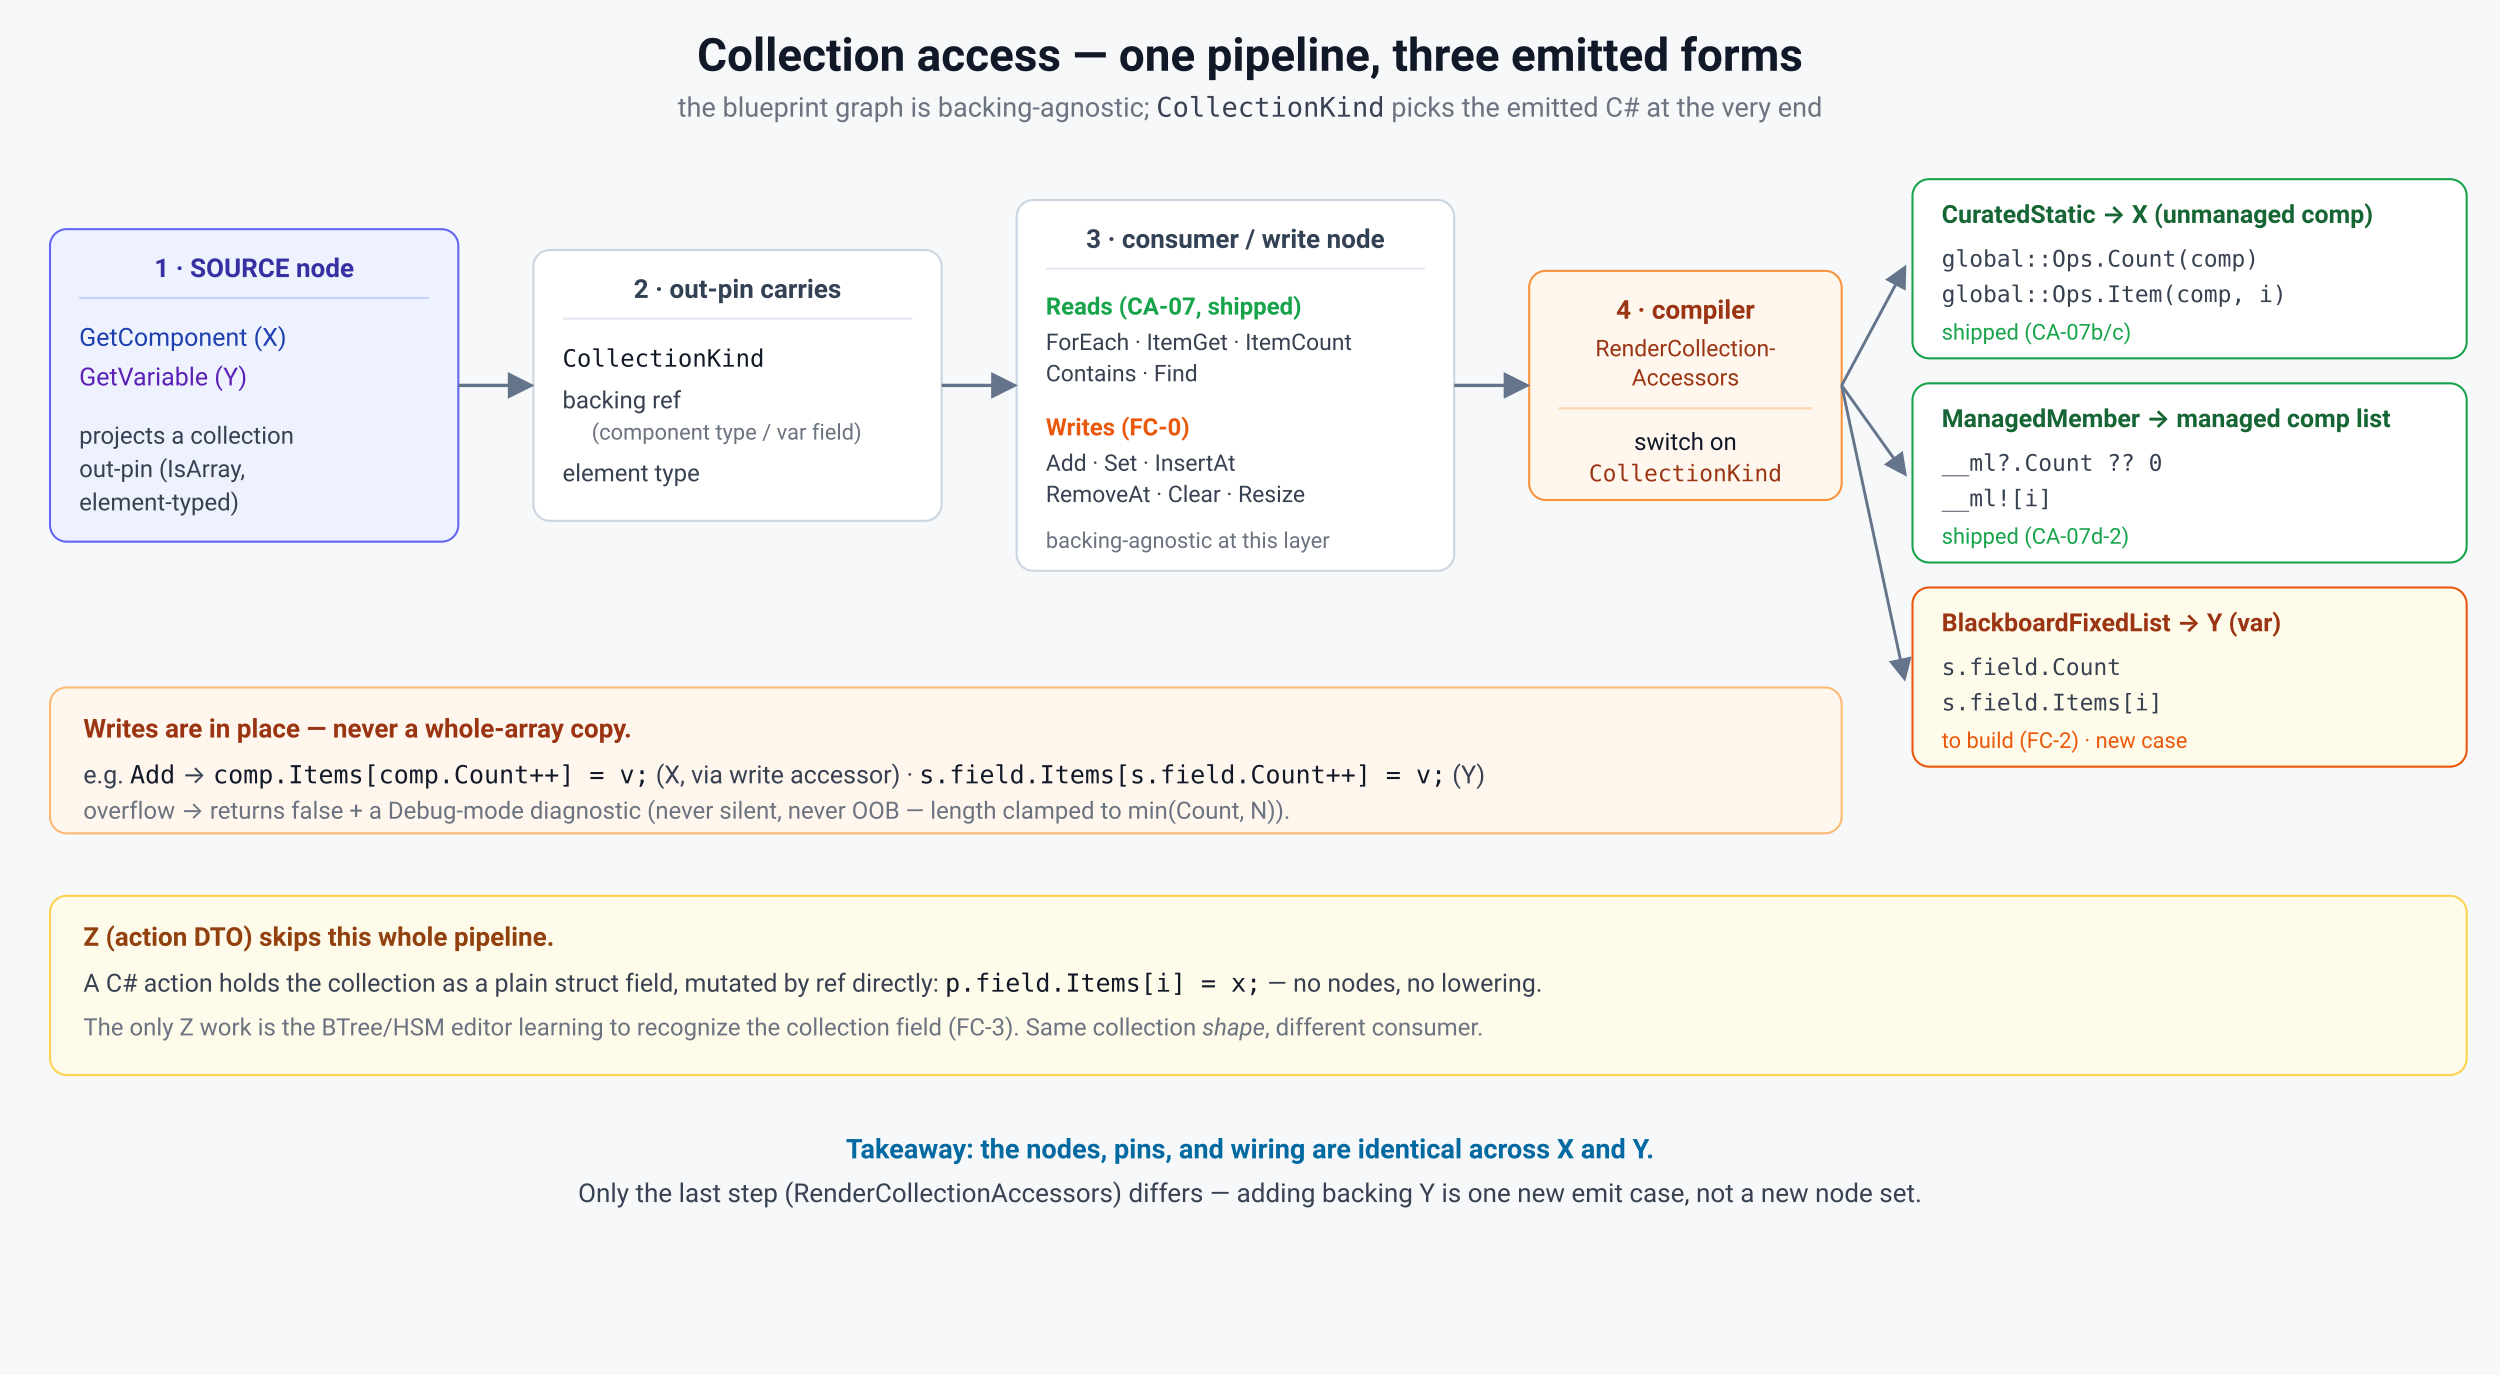
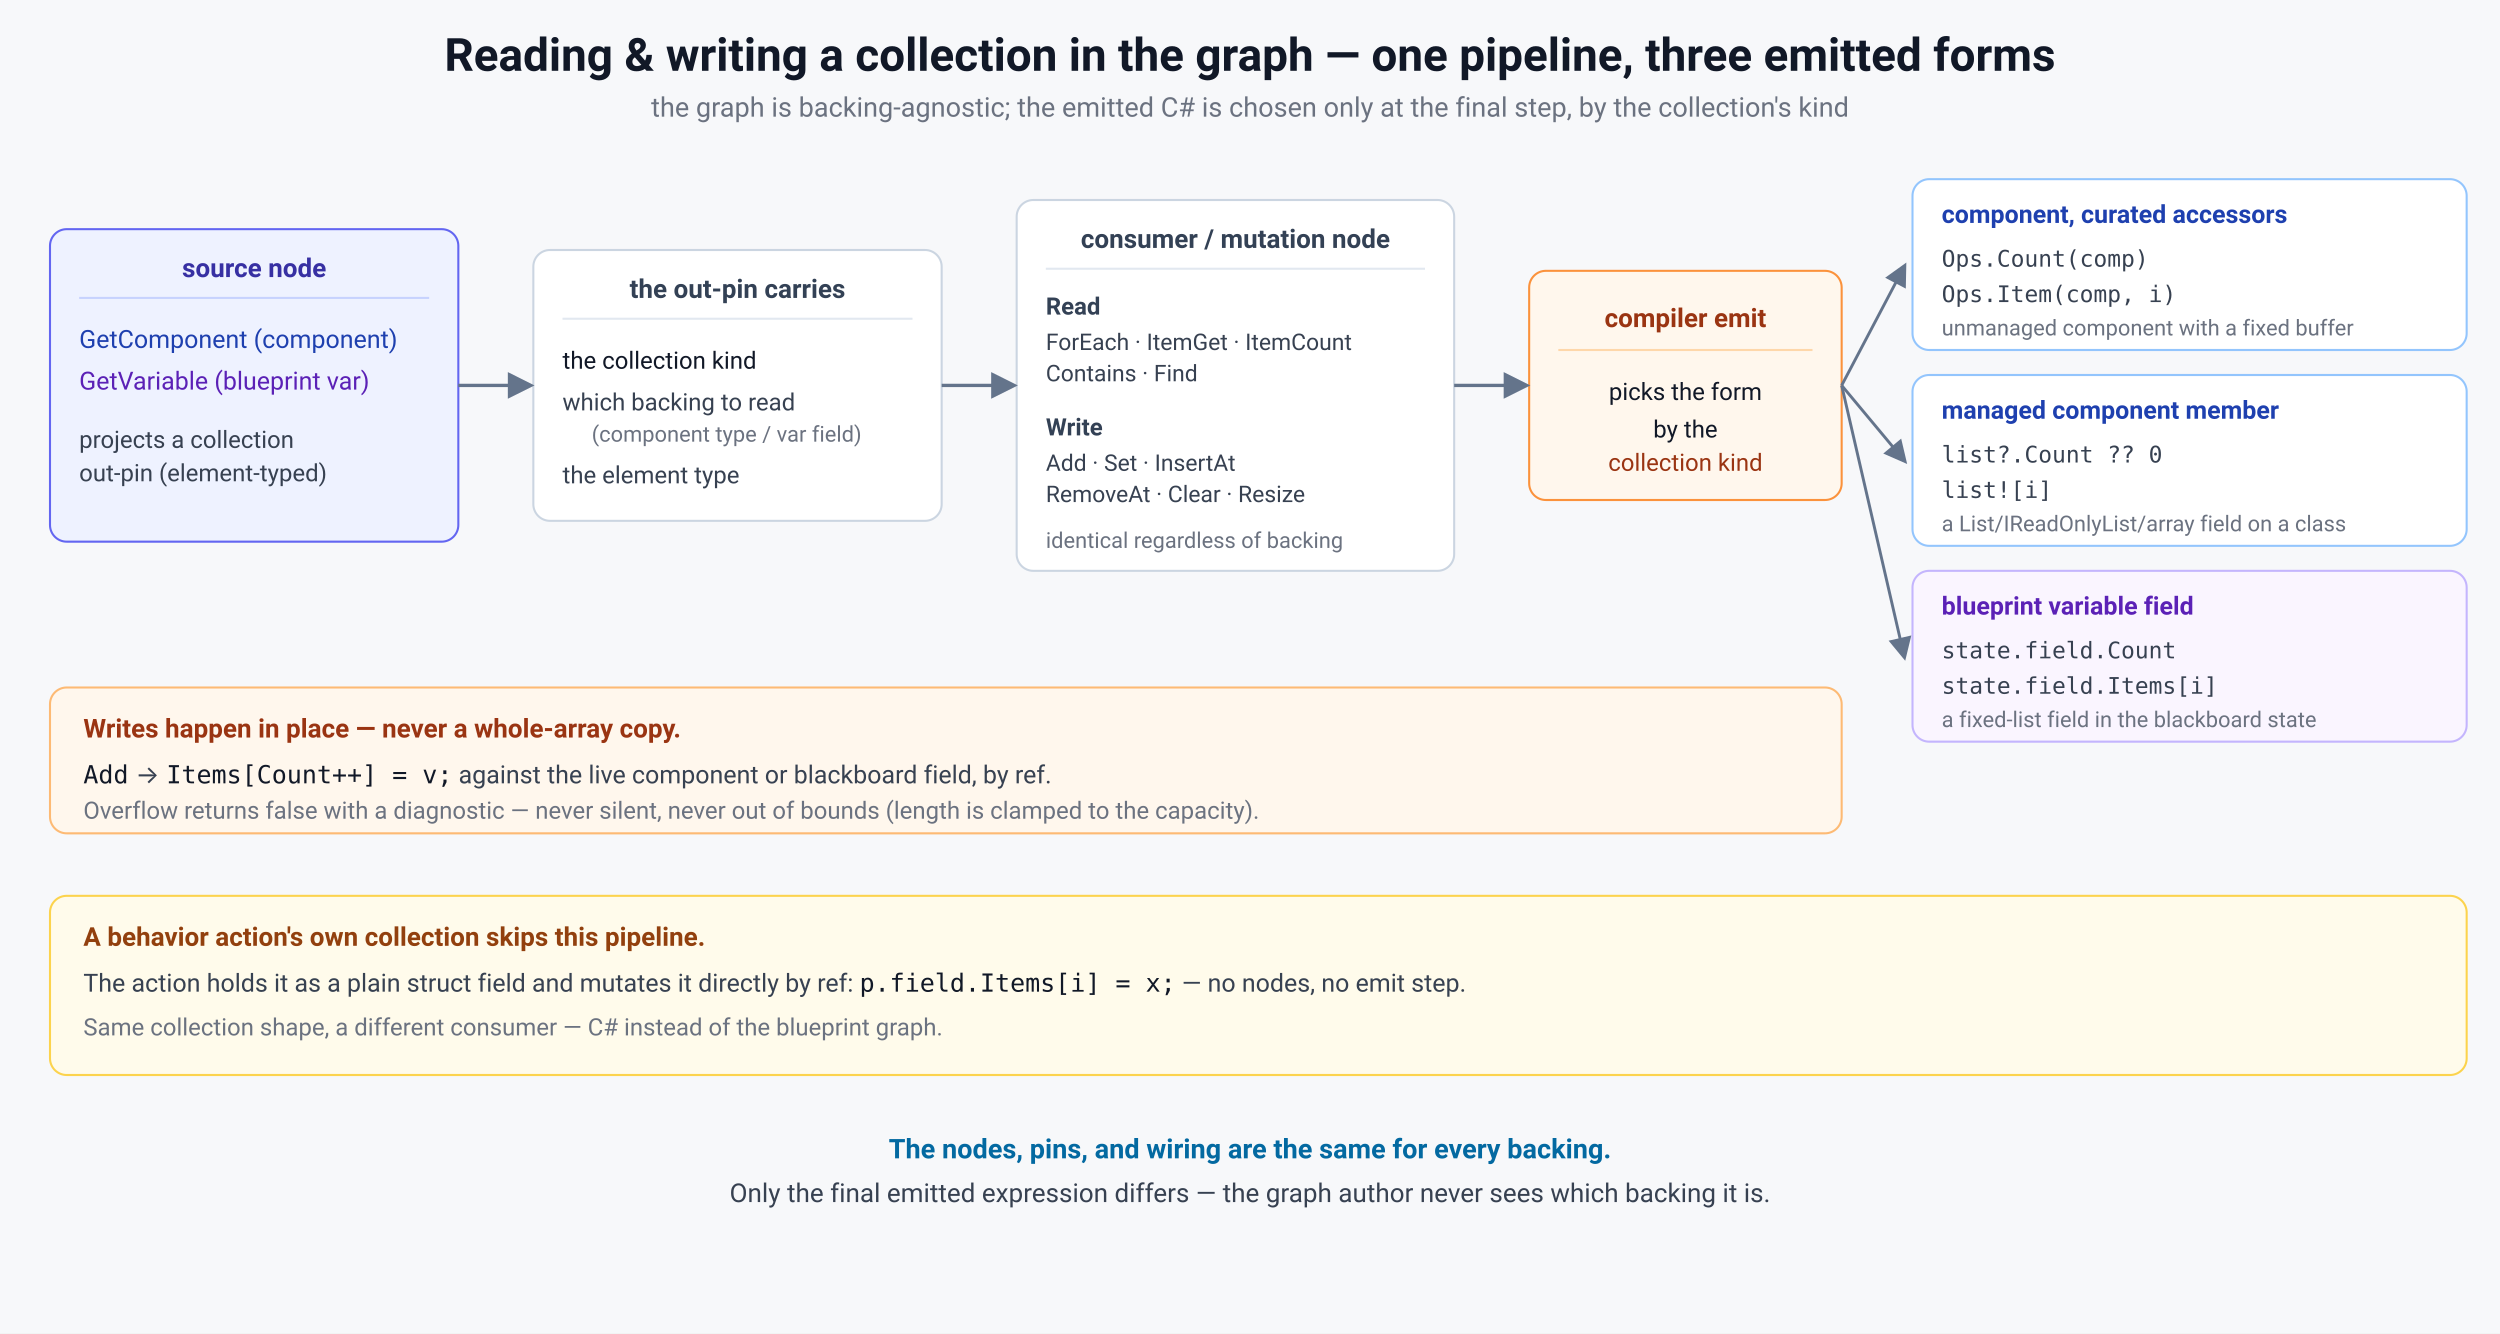
- <svg xmlns="http://www.w3.org/2000/svg" viewBox="0 0 1200 660" font-family="system-ui, -apple-system, Segoe UI, Roboto, sans-serif">
+ <svg xmlns="http://www.w3.org/2000/svg" viewBox="0 0 1200 640" font-family="system-ui, -apple-system, Segoe UI, Roboto, sans-serif">
  <defs>
    <marker id="a2" viewBox="0 0 10 10" refX="8" refY="5" markerWidth="8" markerHeight="8" orient="auto-start-reverse">
      <path d="M0,0 L10,5 L0,10 z" fill="#64748b" />
    </marker>
  </defs>
-   <rect x="0" y="0" width="1200" height="660" fill="#f7f8fa" />
-   <text x="600" y="34" text-anchor="middle" font-size="22" font-weight="700" fill="#111827">Collection access — one pipeline, three emitted forms</text>
-   <text x="600" y="56" text-anchor="middle" font-size="13" fill="#6b7280">the blueprint graph is backing-agnostic; <tspan font-family="ui-monospace, monospace" fill="#374151">CollectionKind</tspan> picks the emitted C# at the very end</text>
+   <rect x="0" y="0" width="1200" height="640" fill="#f7f8fa" />
+   <text x="600" y="34" text-anchor="middle" font-size="22" font-weight="700" fill="#111827">Reading &amp; writing a collection in the graph — one pipeline, three emitted forms</text>
+   <text x="600" y="56" text-anchor="middle" font-size="13" fill="#6b7280">the graph is backing-agnostic; the emitted C# is chosen only at the final step, by the collection's kind</text>
  <rect x="24" y="110" width="196" height="150" rx="8" fill="#eef2ff" stroke="#6366f1" />
-   <text x="122" y="133" text-anchor="middle" font-size="12.5" font-weight="700" fill="#3730a3">1 · SOURCE node</text>
+   <text x="122" y="133" text-anchor="middle" font-size="12.5" font-weight="700" fill="#3730a3">source node</text>
  <line x1="38" y1="143" x2="206" y2="143" stroke="#c7d2fe" />
-   <text x="38" y="166" font-size="12" fill="#1e40af">GetComponent  (X)</text>
-   <text x="38" y="185" font-size="12" fill="#5b21b6">GetVariable  (Y)</text>
-   <text x="38" y="213" font-size="11.5" fill="#374151">projects a collection</text>
-   <text x="38" y="229" font-size="11.5" fill="#374151">out-pin (IsArray,</text>
-   <text x="38" y="245" font-size="11.5" fill="#374151">element-typed)</text>
+   <text x="38" y="167" font-size="12" fill="#1e40af">GetComponent  (component)</text>
+   <text x="38" y="187" font-size="12" fill="#5b21b6">GetVariable  (blueprint var)</text>
+   <text x="38" y="215" font-size="11.5" fill="#374151">projects a collection</text>
+   <text x="38" y="231" font-size="11.5" fill="#374151">out-pin (element-typed)</text>
  <rect x="256" y="120" width="196" height="130" rx="8" fill="#ffffff" stroke="#cbd5e1" />
-   <text x="354" y="143" text-anchor="middle" font-size="12.5" font-weight="700" fill="#334155">2 · out-pin carries</text>
+   <text x="354" y="143" text-anchor="middle" font-size="12.5" font-weight="700" fill="#334155">the out-pin carries</text>
  <line x1="270" y1="153" x2="438" y2="153" stroke="#e2e8f0" />
-   <text x="270" y="176" font-size="11.5" font-family="ui-monospace, monospace" fill="#111827">CollectionKind</text>
-   <text x="270" y="196" font-size="11.5" fill="#374151">backing ref</text>
-   <text x="284" y="211" font-size="10.5" fill="#6b7280">(component type / var field)</text>
-   <text x="270" y="231" font-size="11.5" fill="#374151">element type</text>
+   <text x="270" y="177" font-size="11.5" fill="#111827">the collection kind</text>
+   <text x="270" y="197" font-size="11.5" fill="#374151">which backing to read</text>
+   <text x="284" y="212" font-size="10.5" fill="#6b7280">(component type / var field)</text>
+   <text x="270" y="232" font-size="11.5" fill="#374151">the element type</text>
  <rect x="488" y="96" width="210" height="178" rx="8" fill="#ffffff" stroke="#cbd5e1" />
-   <text x="593" y="119" text-anchor="middle" font-size="12.5" font-weight="700" fill="#334155">3 · consumer / write node</text>
+   <text x="593" y="119" text-anchor="middle" font-size="12.5" font-weight="700" fill="#334155">consumer / mutation node</text>
  <line x1="502" y1="129" x2="684" y2="129" stroke="#e2e8f0" />
-   <text x="502" y="151" font-size="11.5" fill="#16a34a" font-weight="600">Reads (CA-07, shipped)</text>
+   <text x="502" y="151" font-size="11.5" fill="#334155" font-weight="600">Read</text>
  <text x="502" y="168" font-size="11" fill="#374151">ForEach · ItemGet · ItemCount</text>
  <text x="502" y="183" font-size="11" fill="#374151">Contains · Find</text>
-   <text x="502" y="209" font-size="11.5" fill="#ea580c" font-weight="600">Writes (FC-0)</text>
+   <text x="502" y="209" font-size="11.5" fill="#334155" font-weight="600">Write</text>
  <text x="502" y="226" font-size="11" fill="#374151">Add · Set · InsertAt</text>
  <text x="502" y="241" font-size="11" fill="#374151">RemoveAt · Clear · Resize</text>
-   <text x="502" y="263" font-size="10.5" fill="#6b7280">backing-agnostic at this layer</text>
+   <text x="502" y="263" font-size="10.5" fill="#6b7280">identical regardless of backing</text>
  <rect x="734" y="130" width="150" height="110" rx="8" fill="#fff7ed" stroke="#fb923c" />
-   <text x="809" y="153" text-anchor="middle" font-size="12.5" font-weight="700" fill="#9a3412">4 · compiler</text>
-   <text x="809" y="171" text-anchor="middle" font-size="11" fill="#9a3412">RenderCollection-</text>
-   <text x="809" y="185" text-anchor="middle" font-size="11" fill="#9a3412">Accessors</text>
-   <line x1="748" y1="196" x2="870" y2="196" stroke="#fed7aa" />
-   <text x="809" y="216" text-anchor="middle" font-size="11.5" fill="#111827">switch on</text>
-   <text x="809" y="231" text-anchor="middle" font-size="11" font-family="ui-monospace, monospace" fill="#9a3412">CollectionKind</text>
+   <text x="809" y="157" text-anchor="middle" font-size="12.5" font-weight="700" fill="#9a3412">compiler emit</text>
+   <line x1="748" y1="168" x2="870" y2="168" stroke="#fed7aa" />
+   <text x="809" y="192" text-anchor="middle" font-size="11.5" fill="#111827">picks the form</text>
+   <text x="809" y="210" text-anchor="middle" font-size="11.5" fill="#111827">by the</text>
+   <text x="809" y="226" text-anchor="middle" font-size="11.5" fill="#9a3412">collection kind</text>
  <line x1="220" y1="185" x2="254" y2="185" stroke="#64748b" stroke-width="1.6" marker-end="url(#a2)" />
  <line x1="452" y1="185" x2="486" y2="185" stroke="#64748b" stroke-width="1.6" marker-end="url(#a2)" />
  <line x1="698" y1="185" x2="732" y2="185" stroke="#64748b" stroke-width="1.6" marker-end="url(#a2)" />
-   <rect x="918" y="86" width="266" height="86" rx="8" fill="#ffffff" stroke="#16a34a" />
-   <text x="932" y="107" font-size="12" font-weight="700" fill="#166534">CuratedStatic  →  X (unmanaged comp)</text>
-   <text x="932" y="128" font-size="11" font-family="ui-monospace, monospace" fill="#374151">global::Ops.Count(comp)</text>
-   <text x="932" y="145" font-size="11" font-family="ui-monospace, monospace" fill="#374151">global::Ops.Item(comp, i)</text>
-   <text x="932" y="163" font-size="10.5" fill="#16a34a">shipped (CA-07b/c)</text>
-   <rect x="918" y="184" width="266" height="86" rx="8" fill="#ffffff" stroke="#16a34a" />
-   <text x="932" y="205" font-size="12" font-weight="700" fill="#166534">ManagedMember  →  managed comp list</text>
-   <text x="932" y="226" font-size="11" font-family="ui-monospace, monospace" fill="#374151">__ml?.Count ?? 0</text>
-   <text x="932" y="243" font-size="11" font-family="ui-monospace, monospace" fill="#374151">__ml![i]</text>
-   <text x="932" y="261" font-size="10.5" fill="#16a34a">shipped (CA-07d-2)</text>
-   <rect x="918" y="282" width="266" height="86" rx="8" fill="#fffbeb" stroke="#ea580c" />
-   <text x="932" y="303" font-size="12" font-weight="700" fill="#9a3412">BlackboardFixedList  →  Y (var)</text>
-   <text x="932" y="324" font-size="11" font-family="ui-monospace, monospace" fill="#374151">s.field.Count</text>
-   <text x="932" y="341" font-size="11" font-family="ui-monospace, monospace" fill="#374151">s.field.Items[i]</text>
-   <text x="932" y="359" font-size="10.5" fill="#ea580c">to build (FC-2)  ·  new case</text>
-   <line x1="884" y1="185" x2="914" y2="129" stroke="#64748b" stroke-width="1.4" marker-end="url(#a2)" />
-   <line x1="884" y1="185" x2="914" y2="227" stroke="#64748b" stroke-width="1.4" marker-end="url(#a2)" />
-   <line x1="884" y1="185" x2="914" y2="325" stroke="#64748b" stroke-width="1.4" marker-end="url(#a2)" />
+   <rect x="918" y="86" width="266" height="82" rx="8" fill="#ffffff" stroke="#93c5fd" />
+   <text x="932" y="107" font-size="12" font-weight="700" fill="#1e40af">component, curated accessors</text>
+   <text x="932" y="128" font-size="11" font-family="ui-monospace, monospace" fill="#374151">Ops.Count(comp)</text>
+   <text x="932" y="145" font-size="11" font-family="ui-monospace, monospace" fill="#374151">Ops.Item(comp, i)</text>
+   <text x="932" y="161" font-size="10.5" fill="#6b7280">unmanaged component with a fixed buffer</text>
+   <rect x="918" y="180" width="266" height="82" rx="8" fill="#ffffff" stroke="#93c5fd" />
+   <text x="932" y="201" font-size="12" font-weight="700" fill="#1e40af">managed component member</text>
+   <text x="932" y="222" font-size="11" font-family="ui-monospace, monospace" fill="#374151">list?.Count ?? 0</text>
+   <text x="932" y="239" font-size="11" font-family="ui-monospace, monospace" fill="#374151">list![i]</text>
+   <text x="932" y="255" font-size="10.5" fill="#6b7280">a List/IReadOnlyList/array field on a class</text>
+   <rect x="918" y="274" width="266" height="82" rx="8" fill="#faf5ff" stroke="#c4b5fd" />
+   <text x="932" y="295" font-size="12" font-weight="700" fill="#5b21b6">blueprint variable field</text>
+   <text x="932" y="316" font-size="11" font-family="ui-monospace, monospace" fill="#374151">state.field.Count</text>
+   <text x="932" y="333" font-size="11" font-family="ui-monospace, monospace" fill="#374151">state.field.Items[i]</text>
+   <text x="932" y="349" font-size="10.5" fill="#6b7280">a fixed-list field in the blackboard state</text>
+   <line x1="884" y1="185" x2="914" y2="128" stroke="#64748b" stroke-width="1.4" marker-end="url(#a2)" />
+   <line x1="884" y1="185" x2="914" y2="221" stroke="#64748b" stroke-width="1.4" marker-end="url(#a2)" />
+   <line x1="884" y1="185" x2="914" y2="315" stroke="#64748b" stroke-width="1.4" marker-end="url(#a2)" />
  <rect x="24" y="330" width="860" height="70" rx="8" fill="#fff7ed" stroke="#fdba74" />
-   <text x="40" y="354" font-size="12.5" font-weight="700" fill="#9a3412">Writes are in place — never a whole-array copy.</text>
-   <text x="40" y="376" font-size="12" fill="#374151">e.g. <tspan font-family="ui-monospace, monospace" fill="#111827">Add</tspan> → <tspan font-family="ui-monospace, monospace" fill="#111827">comp.Items[comp.Count++] = v;</tspan>  (X, via write accessor)  ·  <tspan font-family="ui-monospace, monospace" fill="#111827">s.field.Items[s.field.Count++] = v;</tspan>  (Y)</text>
-   <text x="40" y="393" font-size="11.5" fill="#6b7280">overflow → returns false + a Debug-mode diagnostic (never silent, never OOB — length clamped to min(Count, N)).</text>
+   <text x="40" y="354" font-size="12.5" font-weight="700" fill="#9a3412">Writes happen in place — never a whole-array copy.</text>
+   <text x="40" y="376" font-size="12" fill="#374151">
+     <tspan font-family="ui-monospace, monospace" fill="#111827">Add</tspan> → <tspan font-family="ui-monospace, monospace" fill="#111827">Items[Count++] = v;</tspan> against the live component or blackboard field, by ref.</text>
+   <text x="40" y="393" font-size="11.5" fill="#6b7280">Overflow returns false with a diagnostic — never silent, never out of bounds (length is clamped to the capacity).</text>
  <rect x="24" y="430" width="1160" height="86" rx="8" fill="#fffbeb" stroke="#fcd34d" />
-   <text x="40" y="454" font-size="12.5" font-weight="700" fill="#92400e">Z (action DTO) skips this whole pipeline.</text>
-   <text x="40" y="476" font-size="12" fill="#374151">A C# action holds the collection as a plain struct field, mutated by ref directly: <tspan font-family="ui-monospace, monospace" fill="#111827">p.field.Items[i] = x;</tspan> — no nodes, no lowering.</text>
-   <text x="40" y="497" font-size="11.5" fill="#6b7280">The only Z work is the BTree/HSM editor learning to recognize the collection field (FC-3). Same collection <tspan font-style="italic">shape</tspan>, different consumer.</text>
-   <text x="600" y="556" text-anchor="middle" font-size="13" font-weight="700" fill="#0369a1">Takeaway: the nodes, pins, and wiring are identical across X and Y.</text>
-   <text x="600" y="577" text-anchor="middle" font-size="12.5" fill="#374151">Only the last step (RenderCollectionAccessors) differs — adding backing Y is one new emit case, not a new node set.</text>
+   <text x="40" y="454" font-size="12.5" font-weight="700" fill="#92400e">A behavior action's own collection skips this pipeline.</text>
+   <text x="40" y="476" font-size="12" fill="#374151">The action holds it as a plain struct field and mutates it directly by ref: <tspan font-family="ui-monospace, monospace" fill="#111827">p.field.Items[i] = x;</tspan> — no nodes, no emit step.</text>
+   <text x="40" y="497" font-size="11.5" fill="#6b7280">Same collection shape, a different consumer — C# instead of the blueprint graph.</text>
+   <text x="600" y="556" text-anchor="middle" font-size="13" font-weight="700" fill="#0369a1">The nodes, pins, and wiring are the same for every backing.</text>
+   <text x="600" y="577" text-anchor="middle" font-size="12.5" fill="#374151">Only the final emitted expression differs — the graph author never sees which backing it is.</text>
</svg>
